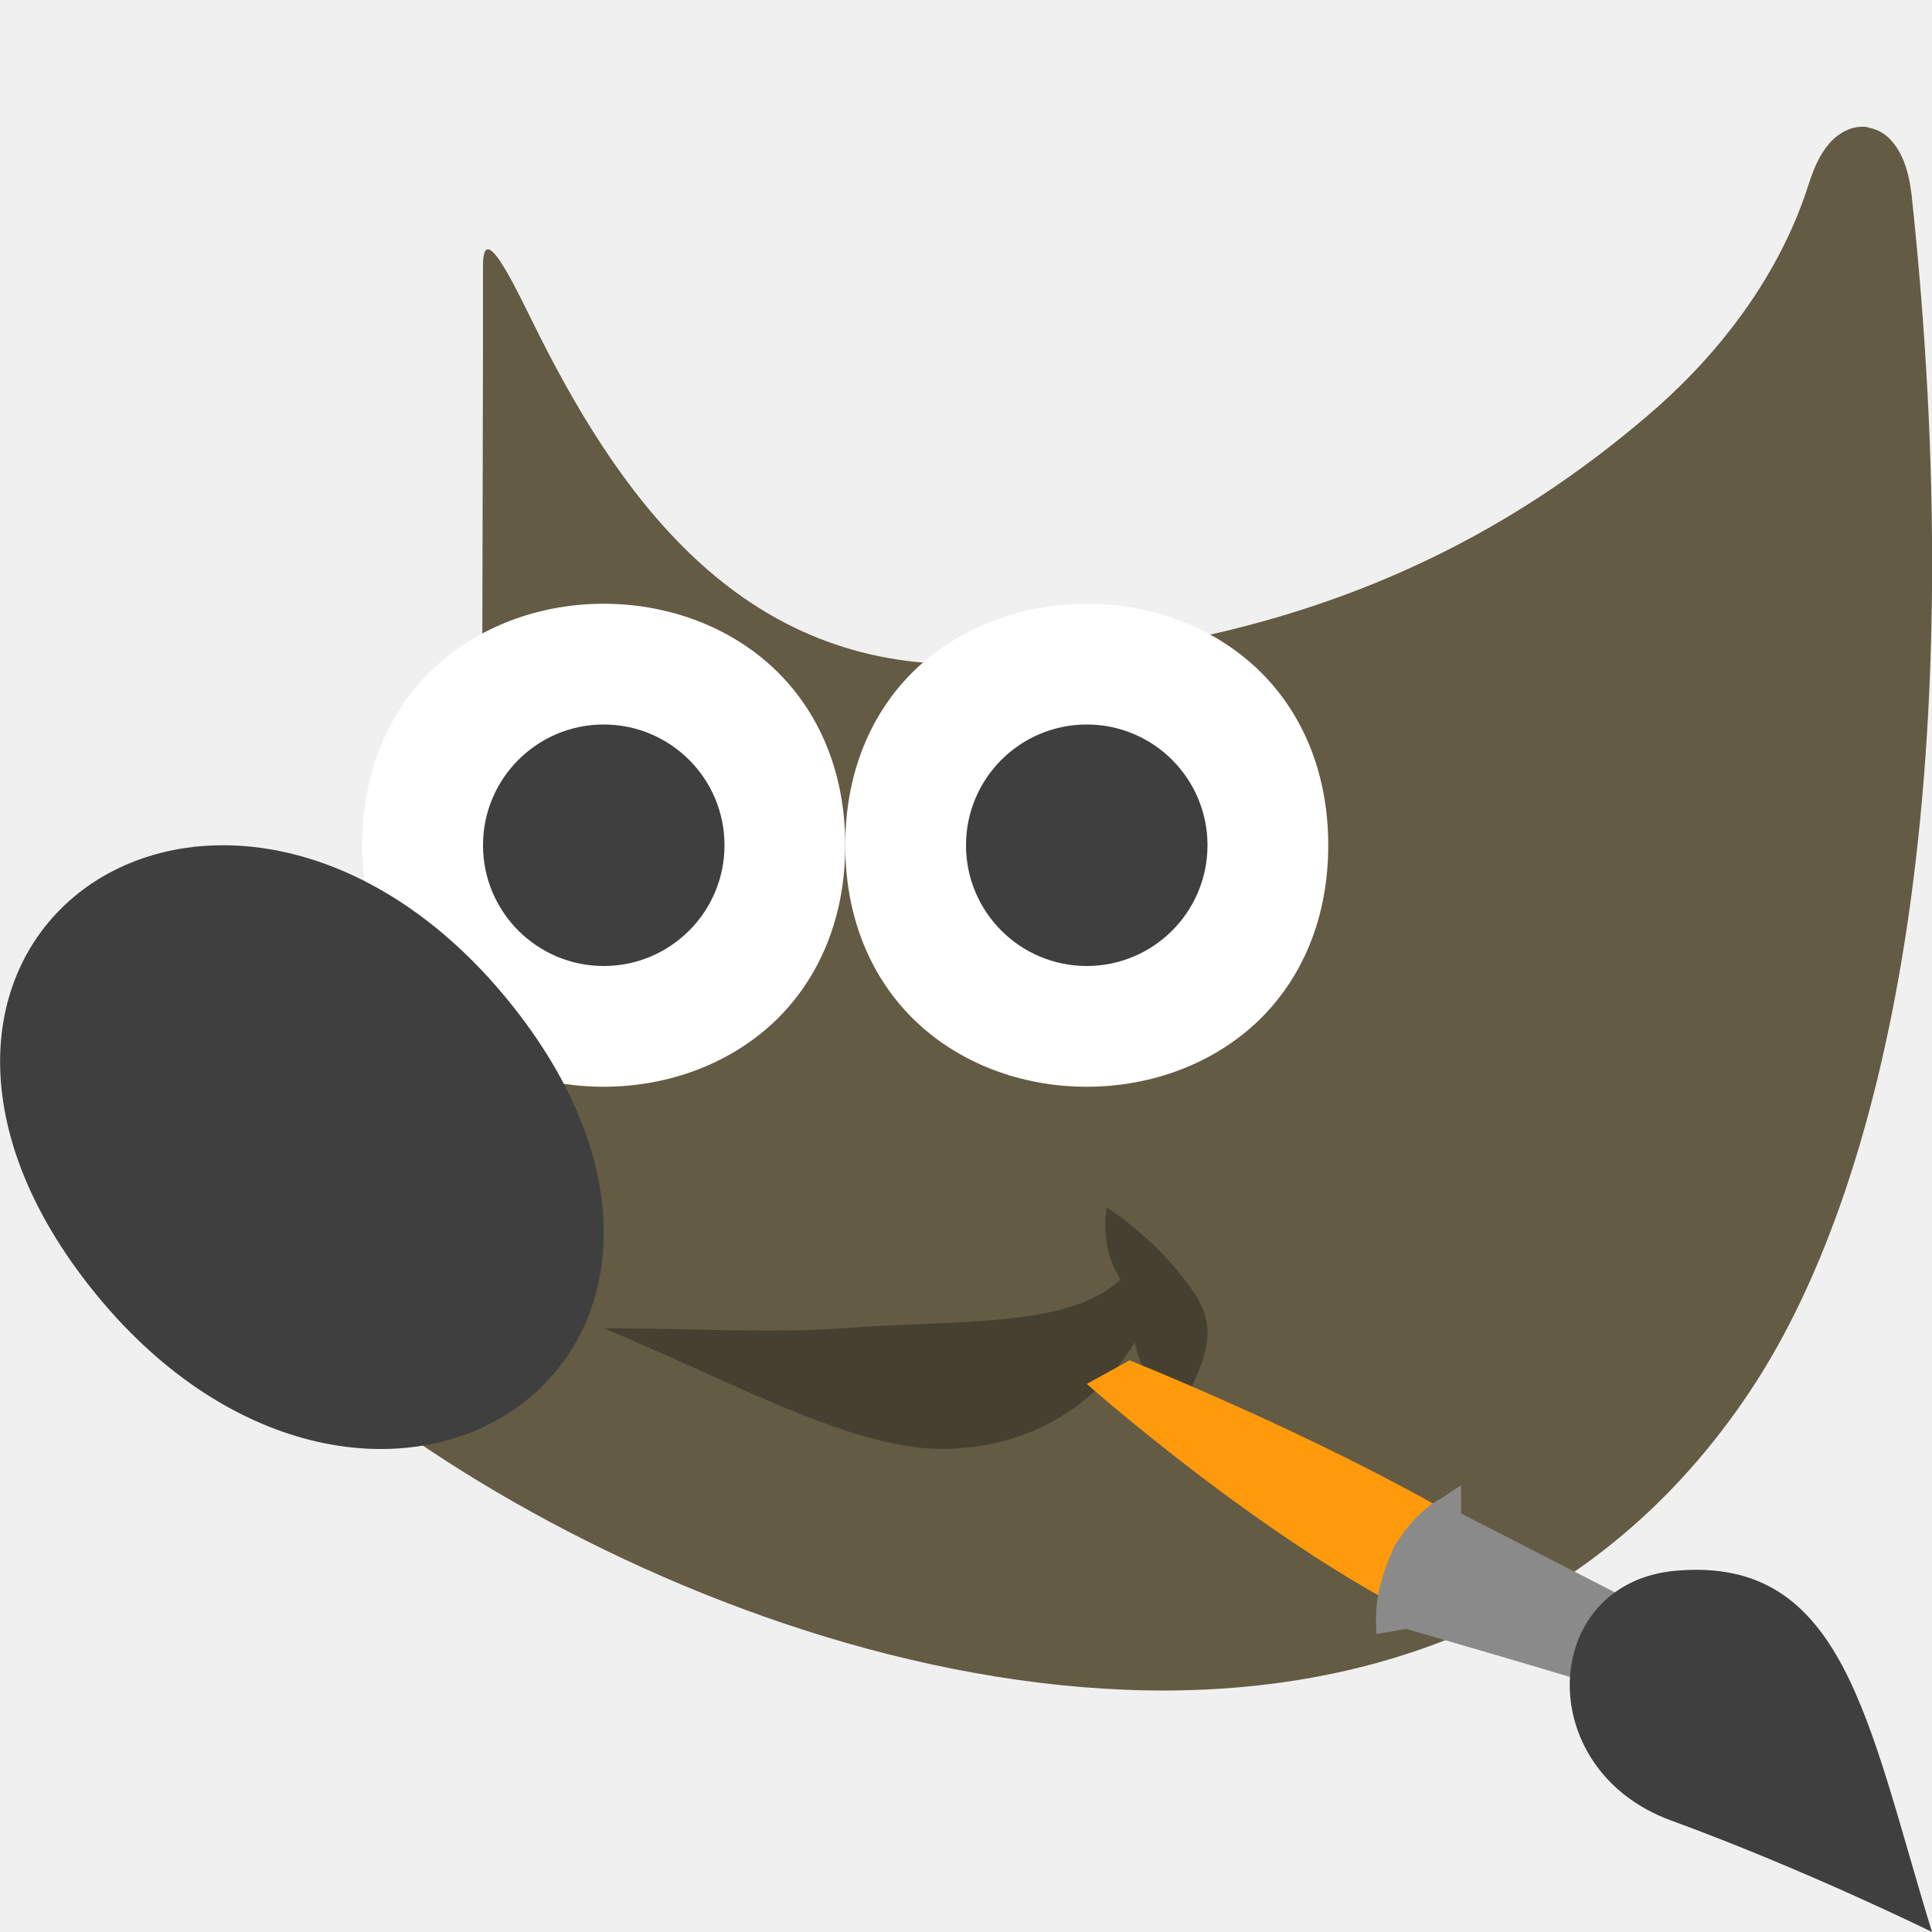
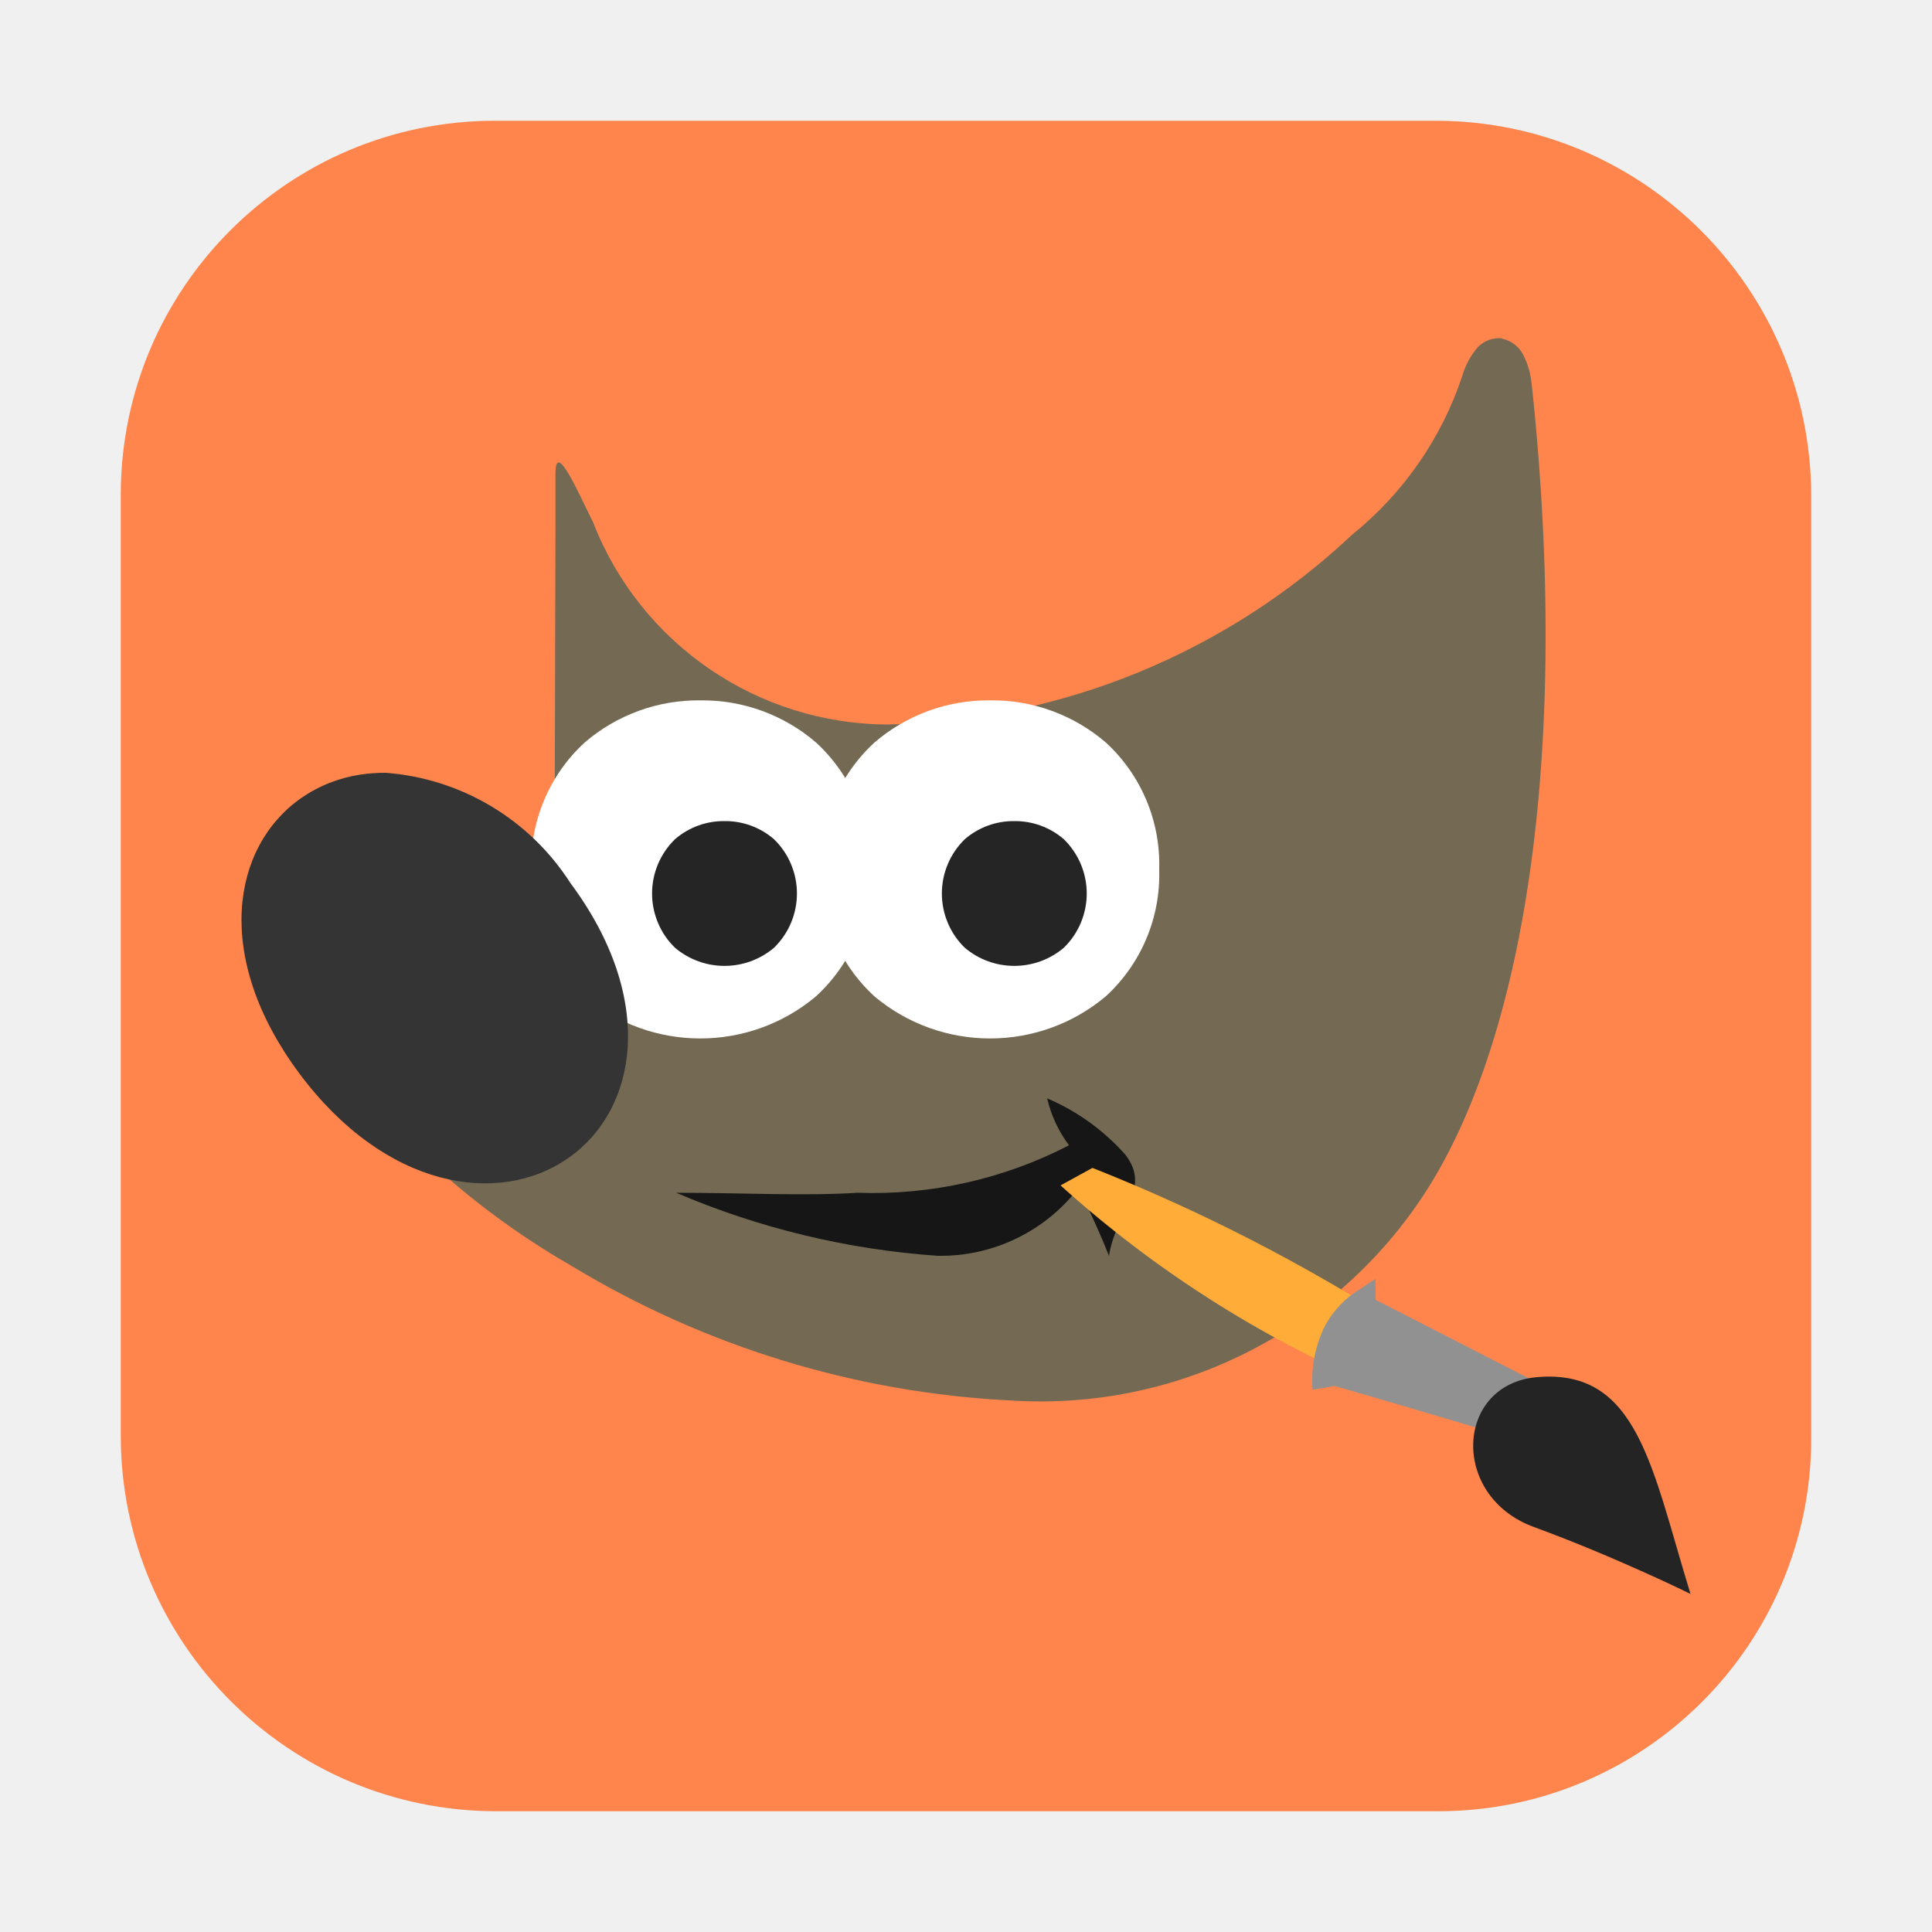
- <svg xmlns="http://www.w3.org/2000/svg" width="16" height="16" version="1.1">
-   <path style="fill:#645b44;fill-rule:evenodd" d="m 15.469,1.053 c -0.132,-0.021 -0.251,0.054 -0.323,0.139 -0.072,0.085 -0.121,0.191 -0.164,0.324 -0.075,0.23 -0.349,1.084 -1.339,1.928 C 12.652,4.287 10.945,5.424 7.987,5.5 6.187,5.521 5.192,4.214 4.475,2.795 4.295,2.44 4,1.78 4,2.2 v 0.65 l -0.009,3.862 0.018,0.044 c 0,0 0.161,0.358 -0.009,0.84 C 3.83,8.079 2.948,8.783 1.447,9.233 l -0.183,0.055 0.035,0.193 c 0.083,0.468 0.415,0.948 0.905,1.439 0.49,0.491 1.146,0.988 1.91,1.437 1.528,0.898 3.484,1.608 5.385,1.642 1.901,0.033 3.761,-0.631 4.991,-2.473 1.231,-1.841 1.831,-5.355 1.339,-9.931 h -8.38e-4 c -0.016,-0.126 -0.043,-0.233 -0.093,-0.327 -0.05,-0.094 -0.133,-0.191 -0.266,-0.212 z" />
-   <path style="opacity:0.3;fill-rule:evenodd" d="m 5,11 c 0.722,0 1.38,0.043 1.977,0 C 7.969,10.927 8.84,10.999 9.281,10.597 9.094,10.312 9.167,10 9.167,10 c 0,0 0.436,0.272 0.728,0.716 C 10.185,11.159 9.792,11.432 9.716,11.999 9.547,11.501 9.441,11.314 9.398,11.117 9.091,11.619 8.561,11.979 7.849,11.999 7.09,12.02 6.125,11.47 5,11 Z" />
-   <path style="fill:#ffffff;fill-rule:evenodd" d="m 5,5 c -0.495,0 -0.992,0.164 -1.371,0.5 C 3.25,5.837 3,6.349 3,7 c 0,0.651 0.25,1.163 0.629,1.5 0.379,0.337 0.876,0.5 1.371,0.5 0.495,0 0.992,-0.164 1.371,-0.5 C 6.749,8.163 7,7.651 7,7 7,6.349 6.749,5.837 6.37,5.5 5.992,5.164 5.494,5 5,5 Z" />
-   <circle style="fill:#3f3f3f" cx="5" cy="7" r="1" />
-   <path style="fill:#3f3f3f;fill-rule:evenodd" d="m 1.864,7 c -0.111,0 -0.22,0.006 -0.325,0.022 -0.282,0.041 -0.543,0.139 -0.768,0.287 -0.9,0.594 -1.137,1.939 -0.025,3.348 1.112,1.409 2.583,1.628 3.484,1.034 C 5.129,11.097 5.367,9.752 4.255,8.343 3.525,7.418 2.641,7.006 1.864,7 Z" />
-   <path style="fill:#ffffff;fill-rule:evenodd" d="m 9,5 c -0.495,0 -0.992,0.164 -1.371,0.5 C 7.25,5.837 7,6.349 7,7 c 0,0.651 0.25,1.163 0.629,1.5 0.379,0.337 0.876,0.5 1.371,0.5 0.495,0 0.992,-0.164 1.371,-0.5 C 10.749,8.163 11,7.651 11,7 11,6.349 10.749,5.837 10.37,5.5 9.992,5.164 9.494,5 9,5 Z" />
-   <circle style="fill:#3f3f3f" cx="9" cy="7" r="1" />
-   <path style="fill:#ff9a0c" d="m 12.489,13.69 0.324,-0.646 C 11.607,12.162 9.355,11.266 9.355,11.266 L 9,11.461 c 0,0 2.045,1.813 3.489,2.229 z" />
-   <path style="fill:#8a8a8a" d="m 12.1,12.3 -0.169,0.111 c -0.157,0.086 -0.284,0.231 -0.387,0.4 -0.118,0.277 -0.164,0.45 -0.144,0.721 l 0.245,-0.042 c 0,0 1.279,0.367 1.885,0.56 l 0.071,-0.136 0.249,-0.483 -1.75,-0.897 z" />
-   <path style="fill:#3f3f3f" d="m 16,16 c -0.534,-1.736 -0.724,-3.115 -2.121,-2.992 -1.125,0.099 -1.204,1.642 -0.041,2.068 C 14.959,15.486 16,16 16,16 Z" />
+ <svg xmlns="http://www.w3.org/2000/svg" height="16px" width="16px" id="svg6" viewBox="0 0 16 16">
+   <defs>
+     <style>.cls-1{fill:#ff854d;}.cls-2{fill:#746a53;}.cls-2,.cls-3,.cls-4,.cls-5,.cls-6{fill-rule:evenodd;}.cls-3{fill:#fff;}.cls-4{fill:#252525;}.cls-5{fill:#161616;}.cls-6{fill:#343434;}.cls-7{fill:#ffac38;}.cls-8{fill:#919191;}.cls-9{fill:#242424;}</style>
+   </defs>
+   <path id="rect51" class="cls-1" d="M4.09,1h7.806A3.112,3.112,0,0,1,15,4.103V11.91A3.09,3.09,0,0,1,11.91,15H4.103A3.112,3.112,0,0,1,1,11.897V4.09A3.099,3.099,0,0,1,4.09,1Z" />
+   <path class="cls-2" d="M12.44,2.802a.245.245,0,0,0-.219.094.641.641,0,0,0-.112.22,2.838,2.838,0,0,1-.909,1.31A5.79,5.79,0,0,1,7.362,6a2.629,2.629,0,0,1-2.45-1.674C4.791,4.085,4.6,3.637,4.6,3.922v.441L4.594,6.648l.012.03A.82.82,0,0,1,4.6,7.249,2.52,2.52,0,0,1,2.925,8.361L2.8,8.398l.024.131a1.994,1.994,0,0,0,.614.978,6.525,6.525,0,0,0,1.296.977,7.765,7.765,0,0,0,3.654,1.115,3.796,3.796,0,0,0,3.387-1.68c.835-1.251,1.242-3.639.909-6.748h-.001a.637.637,0,0,0-.063-.222.254.254,0,0,0-.18-.144Z" />
+   <path class="cls-3" d="M5.8,5.8a1.442,1.442,0,0,0-.959.35A1.368,1.368,0,0,0,4.4,7.2a1.367,1.367,0,0,0,.44,1.05,1.49,1.49,0,0,0,1.919,0A1.367,1.367,0,0,0,7.2,7.2a1.369,1.369,0,0,0-.441-1.05A1.442,1.442,0,0,0,5.8,5.8Z" />
+   <path class="cls-4" d="M6,6.8a.616.616,0,0,0-.41.15.627.627,0,0,0,0,.899.635.635,0,0,0,.82,0,.627.627,0,0,0,0-.899A.616.616,0,0,0,6,6.8Z" />
+   <path class="cls-5" d="M5.6,9.878c.549,0,1.049.028,1.502,0a3.539,3.539,0,0,0,1.751-.393,1.046,1.046,0,0,1-.181-.389,1.82,1.82,0,0,1,.648.467c.221.289-.078.467-.136.837-.129-.325-.209-.447-.241-.576a1.441,1.441,0,0,1-1.178.576A6.683,6.683,0,0,1,5.6,9.878Z" />
+   <path class="cls-6" d="M3.193,6.4a1.359,1.359,0,0,0-.208.015,1.162,1.162,0,0,0-.492.195c-.576.404-.728,1.319-.016,2.277S4.13,9.994,4.707,9.59s.729-1.319.017-2.277a1.995,1.995,0,0,0-1.53-.913Z" />
+   <path class="cls-3" d="M8.2,5.8a1.442,1.442,0,0,0-.959.35A1.368,1.368,0,0,0,6.8,7.2a1.367,1.367,0,0,0,.44,1.05,1.49,1.49,0,0,0,1.919,0A1.367,1.367,0,0,0,9.6,7.2a1.369,1.369,0,0,0-.441-1.05A1.442,1.442,0,0,0,8.2,5.8Z" />
+   <path class="cls-4" d="M8.4,6.8a.616.616,0,0,0-.41.15.627.627,0,0,0,0,.899.635.635,0,0,0,.82,0,.627.627,0,0,0,0-.899A.616.616,0,0,0,8.4,6.8Z" />
+   <path class="cls-7" d="M11.383,11.478l.242-.481A14.841,14.841,0,0,0,9.047,9.672l-.264.145A9.348,9.348,0,0,0,11.383,11.478Z" />
+   <path class="cls-8" d="M11.391,10.591l-.126.083a.813.813,0,0,0-.288.298,1.017,1.017,0,0,0-.107.537l.183-.031s.953.274,1.405.417l.053-.102.186-.36-1.304-.668Z" />
+   <path class="cls-9" d="M14,13.2c-.321-1.042-.434-1.869-1.272-1.795-.675.059-.723.985-.025,1.241C13.375,12.892,14,13.2,14,13.2Z" />
</svg>
